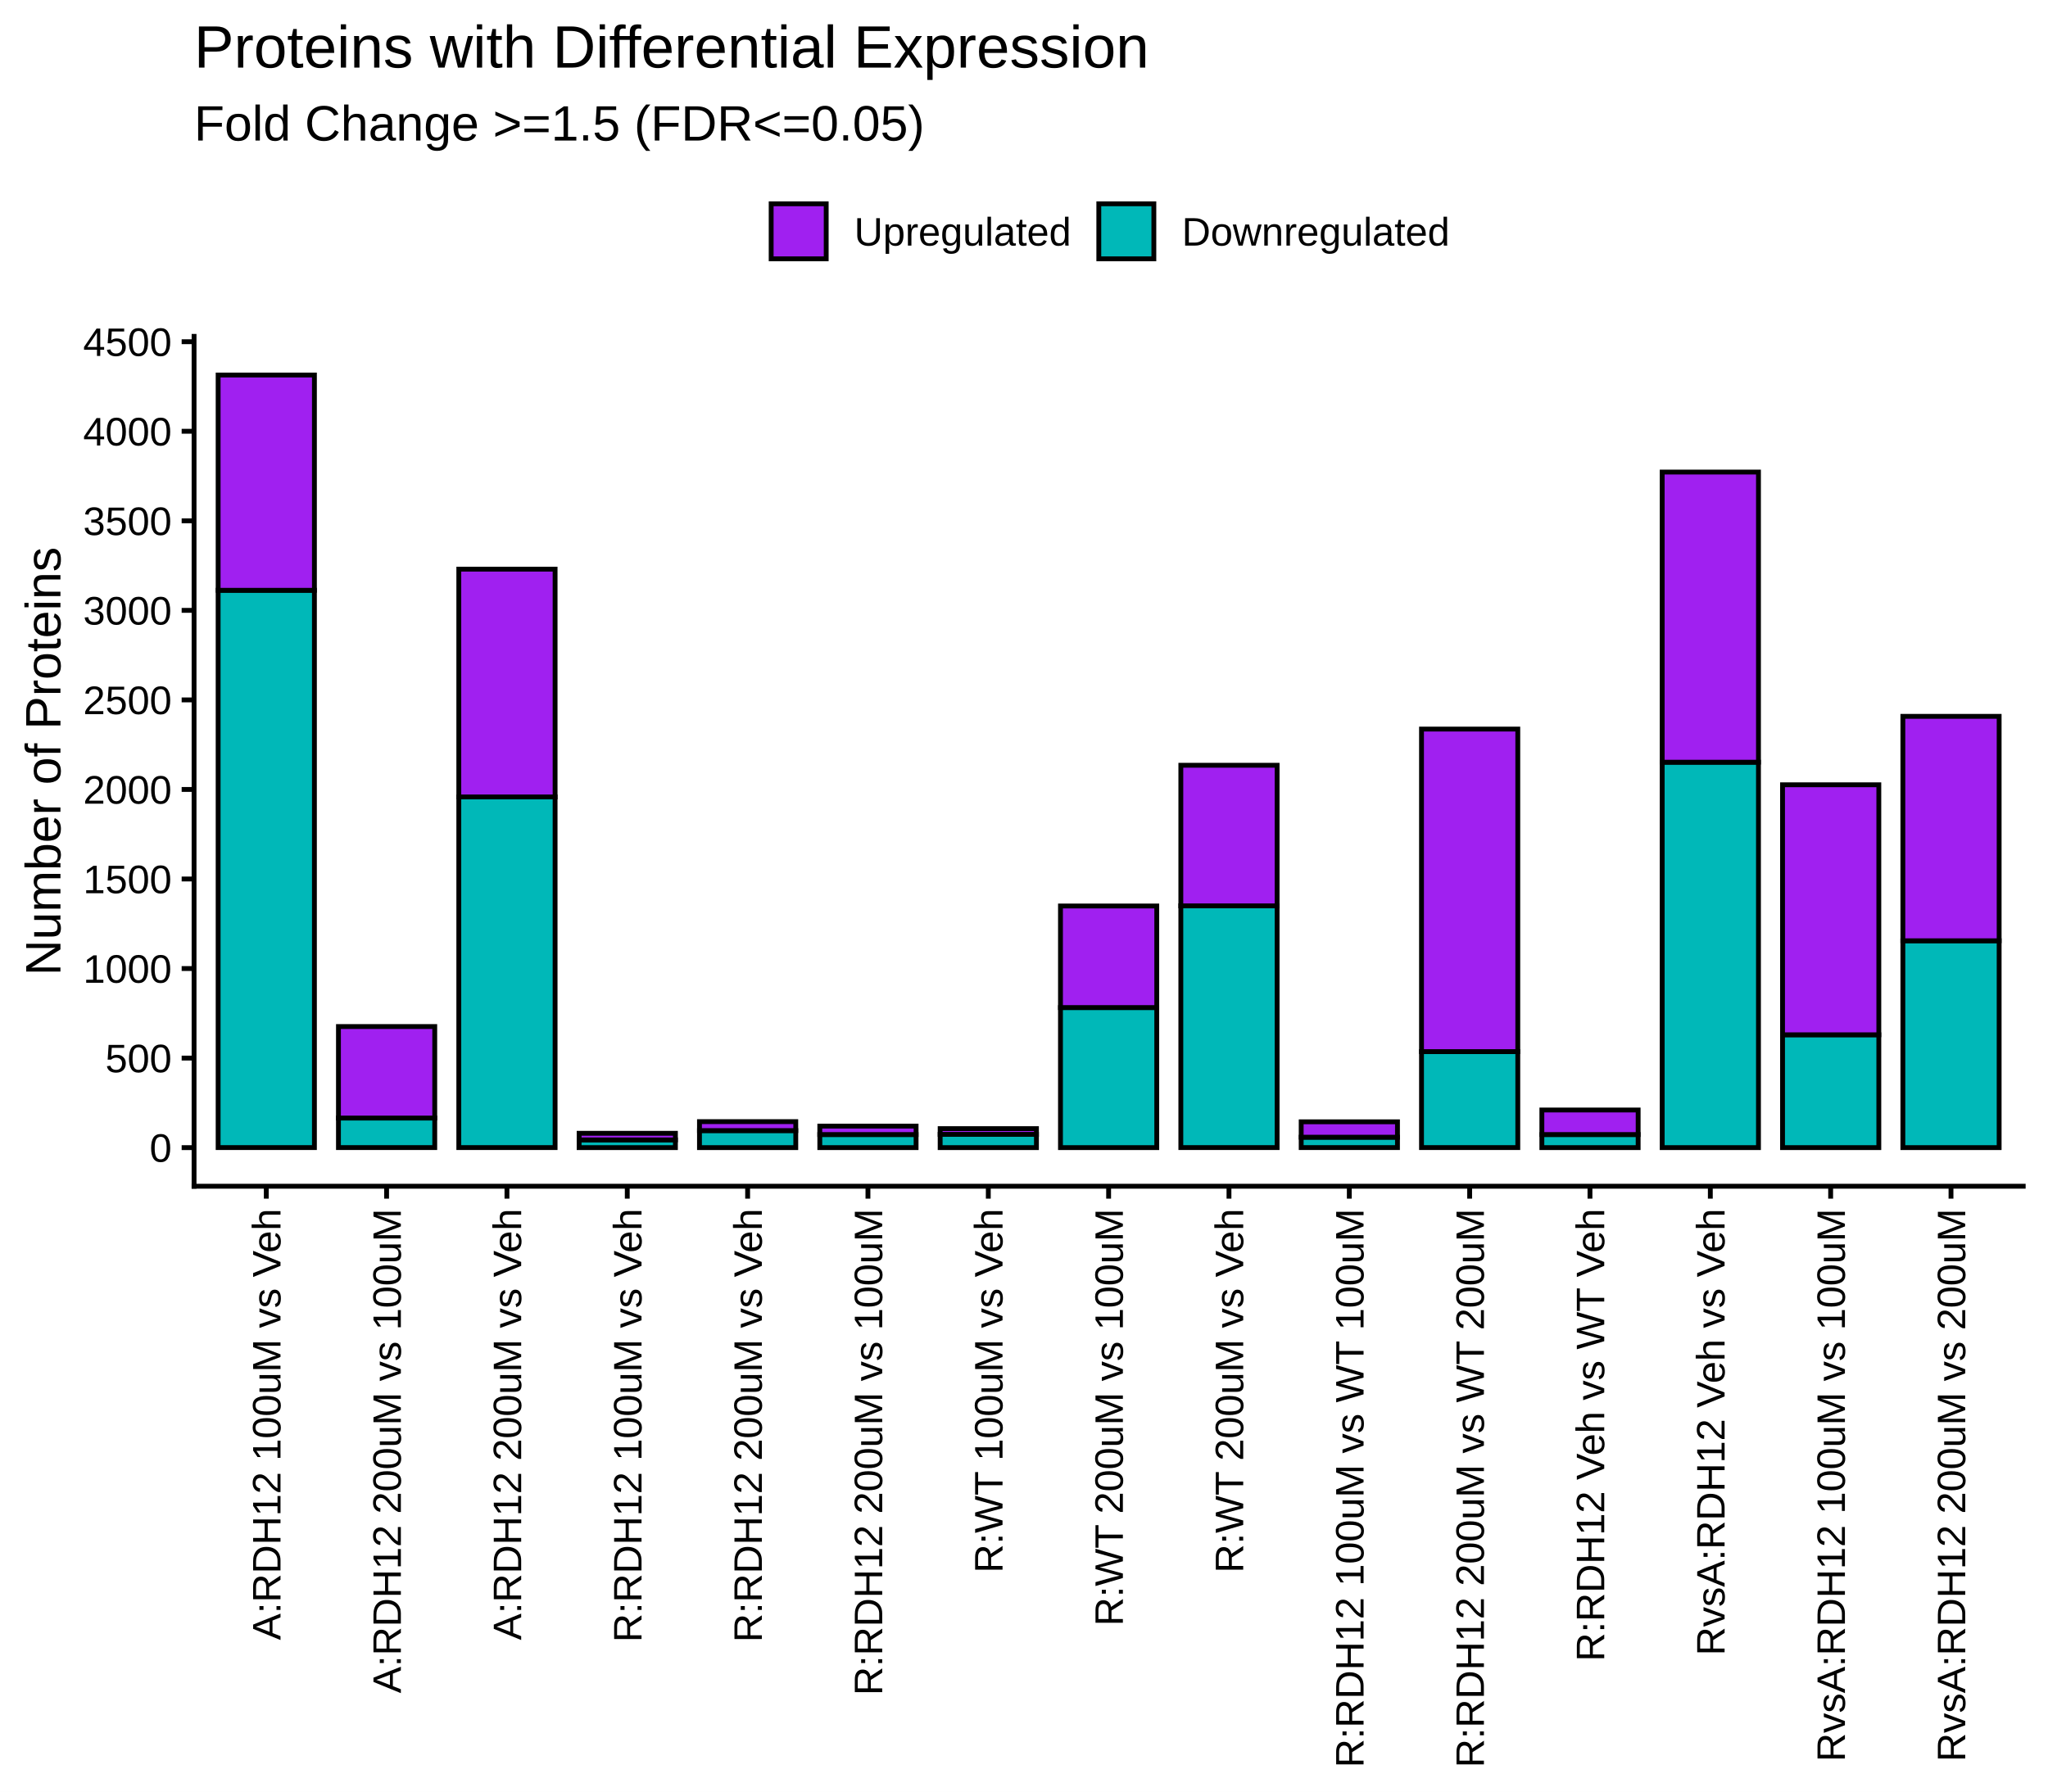
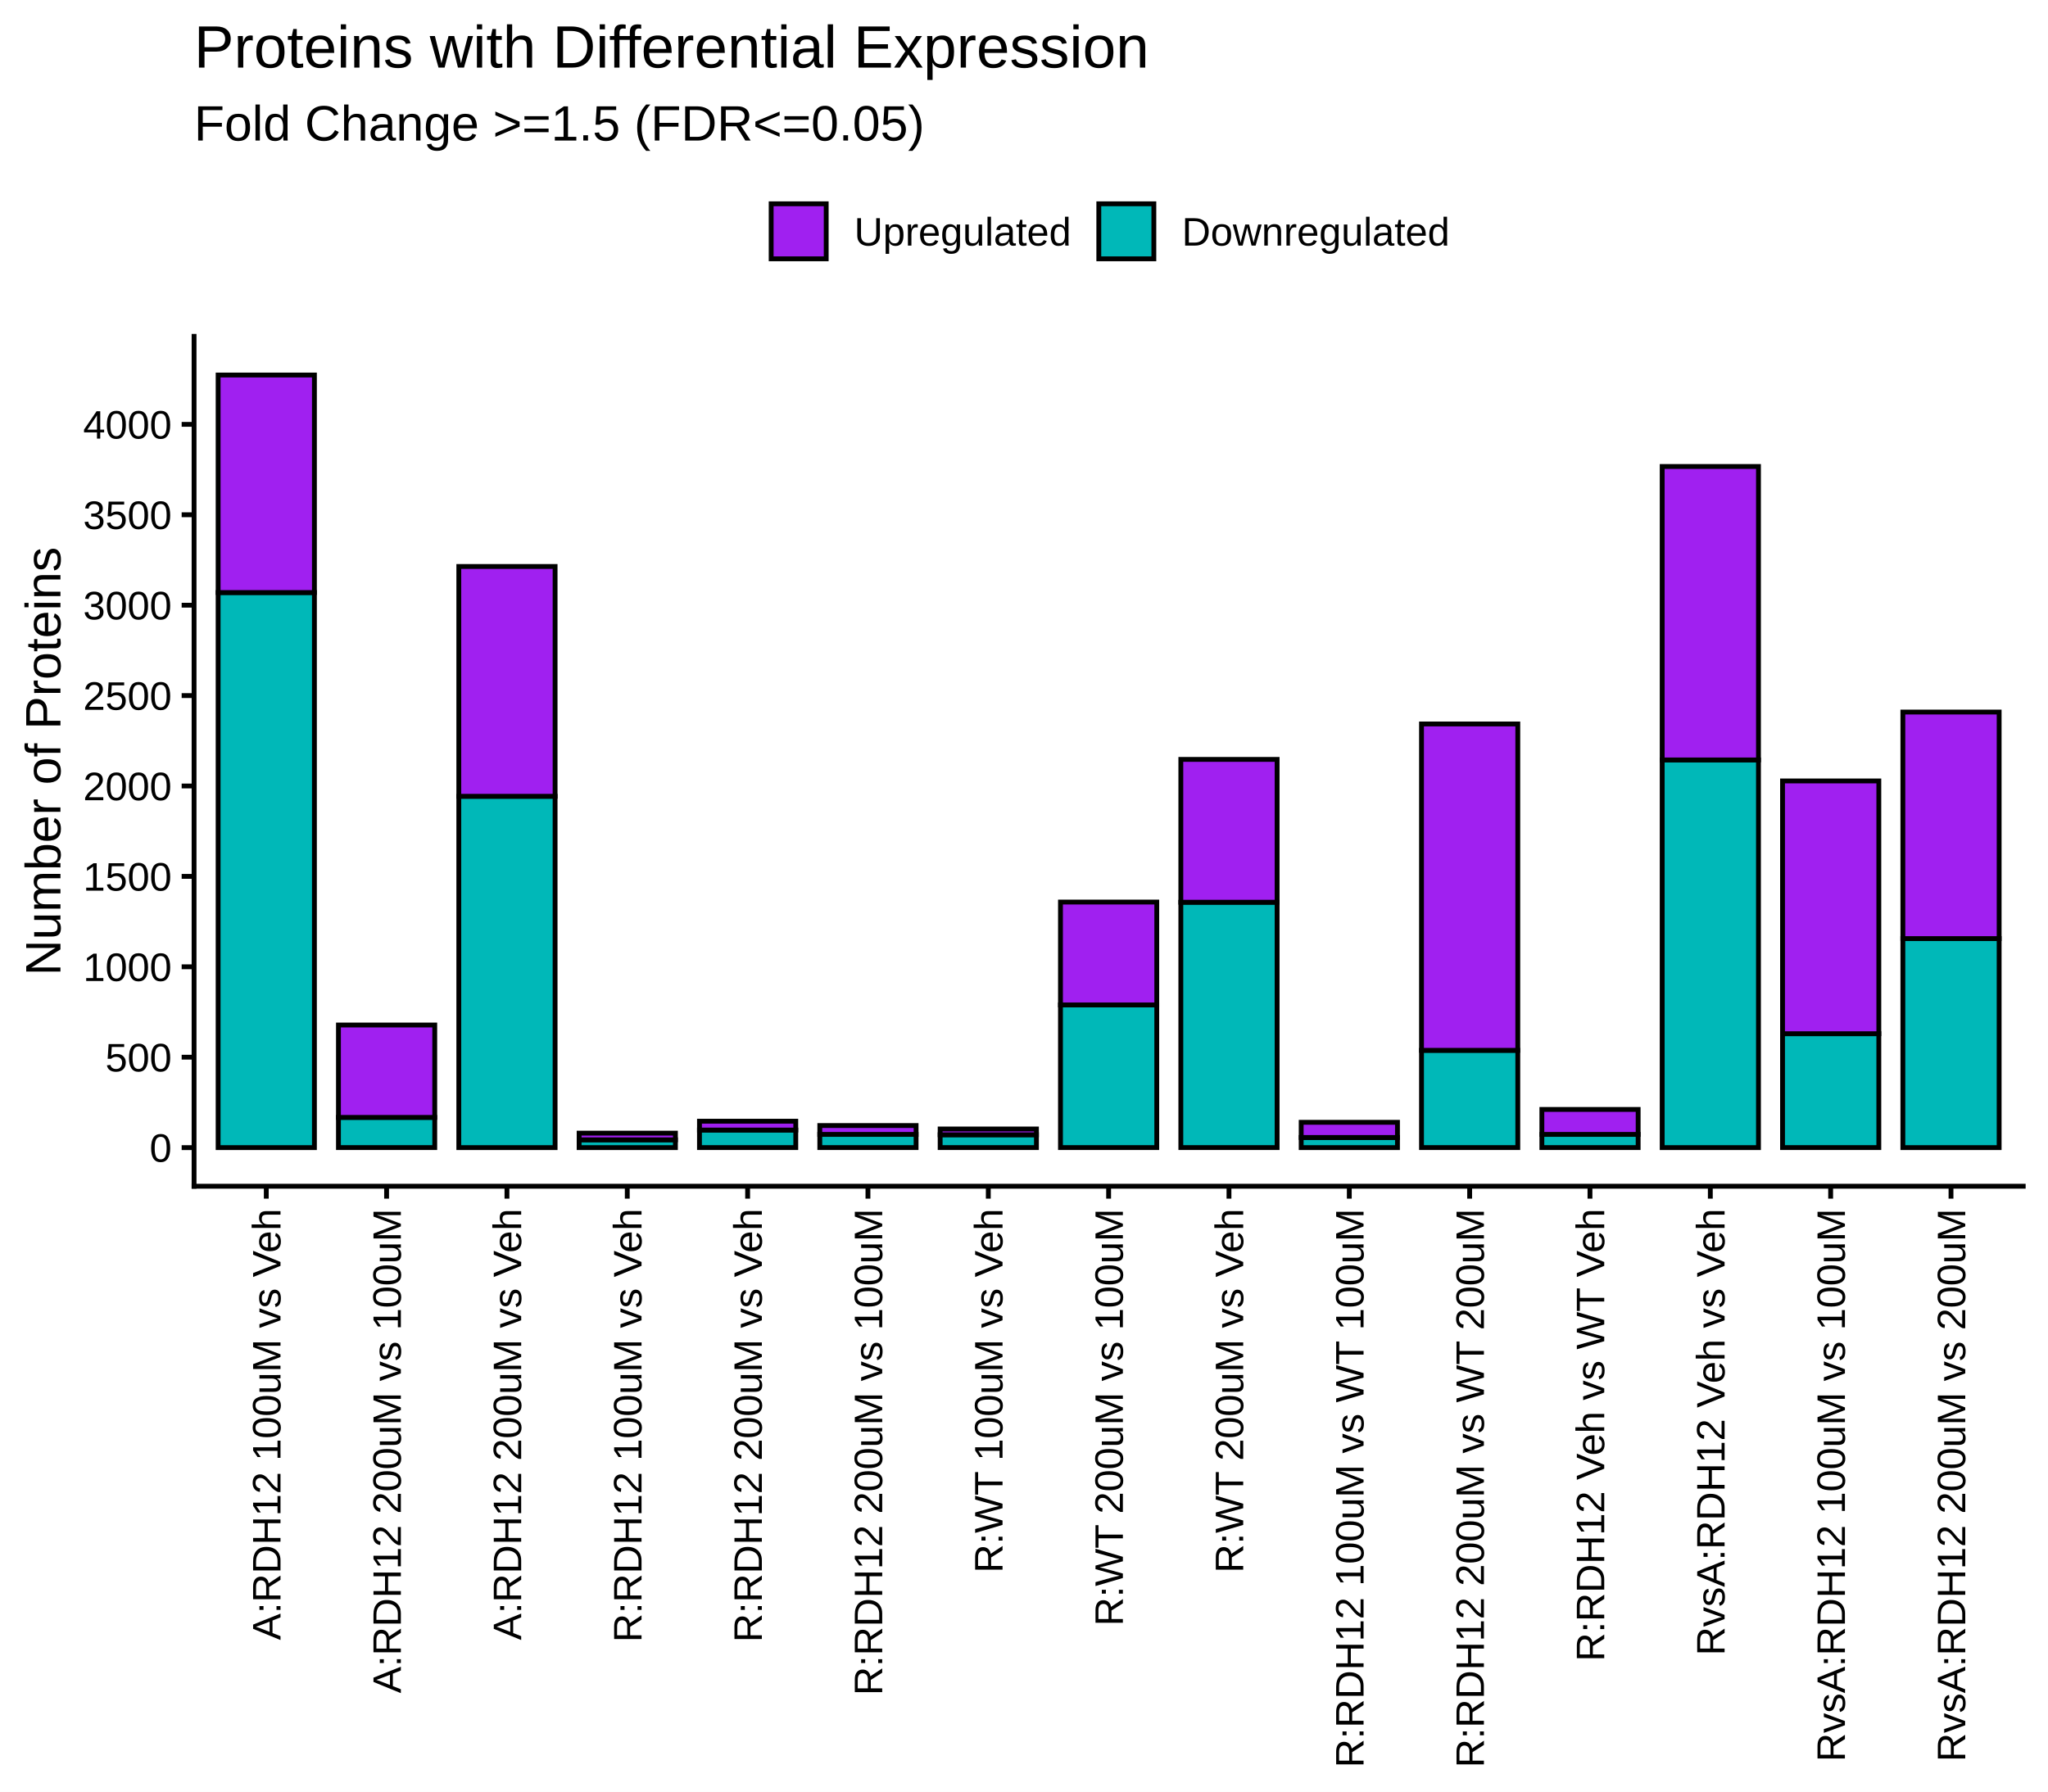
<svg xmlns="http://www.w3.org/2000/svg" width="576.00pt" height="504.00pt" viewBox="0 0 576.00 504.00">
  <g class="svglite">
    <defs>
      <style type="text/css">
    .svglite line, .svglite polyline, .svglite polygon, .svglite path, .svglite rect, .svglite circle {
      fill: none;
      stroke: #000000;
      stroke-linecap: round;
      stroke-linejoin: round;
      stroke-miterlimit: 10.00;
    }
    .svglite text {
      white-space: pre;
    }
    .svglite g.glyphgroup path {
      fill: inherit;
      stroke: none;
    }
  </style>
    </defs>
    <rect width="100%" height="100%" style="stroke: none; fill: #FFFFFF;" />
    <defs>
      <clipPath id="cpMC4wMHw1NzYuMDB8MC4wMHw1MDQuMDA=">
        <rect x="0.00" y="0.00" width="576.00" height="504.00" />
      </clipPath>
    </defs>
    <g clip-path="url(#cpMC4wMHw1NzYuMDB8MC4wMHw1MDQuMDA=)">
      <rect x="0.00" y="-0" width="576.00" height="504.00" style="stroke-width: 1.36; stroke: #FFFFFF; fill: #FFFFFF;" />
    </g>
    <defs>
      <clipPath id="cpNTQuNTh8NTY5LjAzfDk0LjYzfDMzMy43MA==">
        <rect x="54.58" y="94.63" width="514.45" height="239.07" />
      </clipPath>
    </defs>
    <g clip-path="url(#cpNTQuNTh8NTY5LjAzfDk0LjYzfDMzMy43MA==)">
      <rect x="54.58" y="94.63" width="514.45" height="239.07" style="stroke-width: 1.36; stroke: none; fill: #FFFFFF;" />
-       <rect x="264.42" y="319.11" width="27.08" height="3.73" style="stroke-width: 1.36; stroke-linecap: butt; stroke-linejoin: miter; fill: #00B8B8;" />
-       <rect x="264.42" y="317.50" width="27.08" height="1.61" style="stroke-width: 1.36; stroke-linecap: butt; stroke-linejoin: miter; fill: #A020F0;" />
-       <rect x="298.26" y="283.44" width="27.08" height="39.40" style="stroke-width: 1.36; stroke-linecap: butt; stroke-linejoin: miter; fill: #00B8B8;" />
-       <rect x="298.26" y="254.87" width="27.08" height="28.57" style="stroke-width: 1.36; stroke-linecap: butt; stroke-linejoin: miter; fill: #A020F0;" />
-       <rect x="332.11" y="254.82" width="27.08" height="68.01" style="stroke-width: 1.36; stroke-linecap: butt; stroke-linejoin: miter; fill: #00B8B8;" />
-       <rect x="332.11" y="215.28" width="27.08" height="39.55" style="stroke-width: 1.36; stroke-linecap: butt; stroke-linejoin: miter; fill: #A020F0;" />
-       <rect x="365.96" y="319.91" width="27.08" height="2.92" style="stroke-width: 1.36; stroke-linecap: butt; stroke-linejoin: miter; fill: #00B8B8;" />
-       <rect x="365.96" y="315.58" width="27.08" height="4.33" style="stroke-width: 1.36; stroke-linecap: butt; stroke-linejoin: miter; fill: #A020F0;" />
-       <rect x="501.34" y="291.10" width="27.08" height="31.74" style="stroke-width: 1.36; stroke-linecap: butt; stroke-linejoin: miter; fill: #00B8B8;" />
-       <rect x="501.34" y="220.77" width="27.08" height="70.33" style="stroke-width: 1.36; stroke-linecap: butt; stroke-linejoin: miter; fill: #A020F0;" />
-       <rect x="162.88" y="320.67" width="27.08" height="2.17" style="stroke-width: 1.36; stroke-linecap: butt; stroke-linejoin: miter; fill: #00B8B8;" />
-       <rect x="162.88" y="318.81" width="27.08" height="1.86" style="stroke-width: 1.36; stroke-linecap: butt; stroke-linejoin: miter; fill: #A020F0;" />
-       <rect x="61.35" y="166.05" width="27.08" height="156.78" style="stroke-width: 1.36; stroke-linecap: butt; stroke-linejoin: miter; fill: #00B8B8;" />
-       <rect x="61.35" y="105.50" width="27.08" height="60.56" style="stroke-width: 1.36; stroke-linecap: butt; stroke-linejoin: miter; fill: #A020F0;" />
-       <rect x="399.80" y="295.83" width="27.08" height="27.00" style="stroke-width: 1.36; stroke-linecap: butt; stroke-linejoin: miter; fill: #00B8B8;" />
-       <rect x="399.80" y="205.10" width="27.08" height="90.73" style="stroke-width: 1.36; stroke-linecap: butt; stroke-linejoin: miter; fill: #A020F0;" />
-       <rect x="230.57" y="319.16" width="27.08" height="3.68" style="stroke-width: 1.36; stroke-linecap: butt; stroke-linejoin: miter; fill: #00B8B8;" />
-       <rect x="230.57" y="316.79" width="27.08" height="2.37" style="stroke-width: 1.36; stroke-linecap: butt; stroke-linejoin: miter; fill: #A020F0;" />
-       <rect x="535.18" y="264.65" width="27.08" height="58.19" style="stroke-width: 1.36; stroke-linecap: butt; stroke-linejoin: miter; fill: #00B8B8;" />
-       <rect x="535.18" y="201.52" width="27.08" height="63.13" style="stroke-width: 1.36; stroke-linecap: butt; stroke-linejoin: miter; fill: #A020F0;" />
-       <rect x="196.73" y="318.05" width="27.08" height="4.79" style="stroke-width: 1.36; stroke-linecap: butt; stroke-linejoin: miter; fill: #00B8B8;" />
-       <rect x="196.73" y="315.53" width="27.08" height="2.52" style="stroke-width: 1.36; stroke-linecap: butt; stroke-linejoin: miter; fill: #A020F0;" />
-       <rect x="95.19" y="314.52" width="27.08" height="8.31" style="stroke-width: 1.36; stroke-linecap: butt; stroke-linejoin: miter; fill: #00B8B8;" />
-       <rect x="95.19" y="288.78" width="27.08" height="25.74" style="stroke-width: 1.36; stroke-linecap: butt; stroke-linejoin: miter; fill: #A020F0;" />
-       <rect x="129.04" y="224.19" width="27.08" height="98.64" style="stroke-width: 1.36; stroke-linecap: butt; stroke-linejoin: miter; fill: #00B8B8;" />
-       <rect x="129.04" y="160.11" width="27.08" height="64.08" style="stroke-width: 1.36; stroke-linecap: butt; stroke-linejoin: miter; fill: #A020F0;" />
-       <rect x="433.65" y="319.16" width="27.08" height="3.68" style="stroke-width: 1.36; stroke-linecap: butt; stroke-linejoin: miter; fill: #00B8B8;" />
-       <rect x="433.65" y="312.26" width="27.08" height="6.90" style="stroke-width: 1.36; stroke-linecap: butt; stroke-linejoin: miter; fill: #A020F0;" />
-       <rect x="467.49" y="214.42" width="27.08" height="108.42" style="stroke-width: 1.36; stroke-linecap: butt; stroke-linejoin: miter; fill: #00B8B8;" />
-       <rect x="467.49" y="132.80" width="27.08" height="81.62" style="stroke-width: 1.36; stroke-linecap: butt; stroke-linejoin: miter; fill: #A020F0;" />
+       <rect x="264.42" y="319.22" width="27.08" height="3.61" style="stroke-width: 1.36; stroke-linecap: butt; stroke-linejoin: miter; fill: #00B8B8;" />
+       <rect x="264.42" y="317.60" width="27.08" height="1.63" style="stroke-width: 1.36; stroke-linecap: butt; stroke-linejoin: miter; fill: #A020F0;" />
+       <rect x="298.26" y="282.70" width="27.08" height="40.13" style="stroke-width: 1.36; stroke-linecap: butt; stroke-linejoin: miter; fill: #00B8B8;" />
+       <rect x="298.26" y="253.76" width="27.08" height="28.94" style="stroke-width: 1.36; stroke-linecap: butt; stroke-linejoin: miter; fill: #A020F0;" />
+       <rect x="332.11" y="253.81" width="27.08" height="69.02" style="stroke-width: 1.36; stroke-linecap: butt; stroke-linejoin: miter; fill: #00B8B8;" />
+       <rect x="332.11" y="213.63" width="27.08" height="40.18" style="stroke-width: 1.36; stroke-linecap: butt; stroke-linejoin: miter; fill: #A020F0;" />
+       <rect x="365.96" y="319.99" width="27.08" height="2.85" style="stroke-width: 1.36; stroke-linecap: butt; stroke-linejoin: miter; fill: #00B8B8;" />
+       <rect x="365.96" y="315.72" width="27.08" height="4.27" style="stroke-width: 1.36; stroke-linecap: butt; stroke-linejoin: miter; fill: #A020F0;" />
+       <rect x="501.34" y="290.79" width="27.08" height="32.04" style="stroke-width: 1.36; stroke-linecap: butt; stroke-linejoin: miter; fill: #00B8B8;" />
+       <rect x="501.34" y="219.69" width="27.08" height="71.11" style="stroke-width: 1.36; stroke-linecap: butt; stroke-linejoin: miter; fill: #A020F0;" />
+       <rect x="162.88" y="320.65" width="27.08" height="2.19" style="stroke-width: 1.36; stroke-linecap: butt; stroke-linejoin: miter; fill: #00B8B8;" />
+       <rect x="162.88" y="318.77" width="27.08" height="1.88" style="stroke-width: 1.36; stroke-linecap: butt; stroke-linejoin: miter; fill: #A020F0;" />
+       <rect x="61.35" y="166.69" width="27.08" height="156.15" style="stroke-width: 1.36; stroke-linecap: butt; stroke-linejoin: miter; fill: #00B8B8;" />
+       <rect x="61.35" y="105.50" width="27.08" height="61.19" style="stroke-width: 1.36; stroke-linecap: butt; stroke-linejoin: miter; fill: #A020F0;" />
+       <rect x="399.80" y="295.47" width="27.08" height="27.36" style="stroke-width: 1.36; stroke-linecap: butt; stroke-linejoin: miter; fill: #00B8B8;" />
+       <rect x="399.80" y="203.66" width="27.08" height="91.81" style="stroke-width: 1.36; stroke-linecap: butt; stroke-linejoin: miter; fill: #A020F0;" />
+       <rect x="230.57" y="319.12" width="27.08" height="3.71" style="stroke-width: 1.36; stroke-linecap: butt; stroke-linejoin: miter; fill: #00B8B8;" />
+       <rect x="230.57" y="316.63" width="27.08" height="2.49" style="stroke-width: 1.36; stroke-linecap: butt; stroke-linejoin: miter; fill: #A020F0;" />
+       <rect x="535.18" y="264.04" width="27.08" height="58.80" style="stroke-width: 1.36; stroke-linecap: butt; stroke-linejoin: miter; fill: #00B8B8;" />
+       <rect x="535.18" y="200.31" width="27.08" height="63.73" style="stroke-width: 1.36; stroke-linecap: butt; stroke-linejoin: miter; fill: #A020F0;" />
+       <rect x="196.73" y="317.90" width="27.08" height="4.93" style="stroke-width: 1.36; stroke-linecap: butt; stroke-linejoin: miter; fill: #00B8B8;" />
+       <rect x="196.73" y="315.41" width="27.08" height="2.49" style="stroke-width: 1.36; stroke-linecap: butt; stroke-linejoin: miter; fill: #A020F0;" />
+       <rect x="95.19" y="314.34" width="27.08" height="8.49" style="stroke-width: 1.36; stroke-linecap: butt; stroke-linejoin: miter; fill: #00B8B8;" />
+       <rect x="95.19" y="288.35" width="27.08" height="25.99" style="stroke-width: 1.36; stroke-linecap: butt; stroke-linejoin: miter; fill: #A020F0;" />
+       <rect x="129.04" y="224.01" width="27.08" height="98.83" style="stroke-width: 1.36; stroke-linecap: butt; stroke-linejoin: miter; fill: #00B8B8;" />
+       <rect x="129.04" y="159.36" width="27.08" height="64.65" style="stroke-width: 1.36; stroke-linecap: butt; stroke-linejoin: miter; fill: #A020F0;" />
+       <rect x="433.65" y="319.12" width="27.08" height="3.71" style="stroke-width: 1.36; stroke-linecap: butt; stroke-linejoin: miter; fill: #00B8B8;" />
+       <rect x="433.65" y="312.10" width="27.08" height="7.02" style="stroke-width: 1.36; stroke-linecap: butt; stroke-linejoin: miter; fill: #A020F0;" />
+       <rect x="467.49" y="213.79" width="27.08" height="109.05" style="stroke-width: 1.36; stroke-linecap: butt; stroke-linejoin: miter; fill: #00B8B8;" />
+       <rect x="467.49" y="131.23" width="27.08" height="82.55" style="stroke-width: 1.36; stroke-linecap: butt; stroke-linejoin: miter; fill: #A020F0;" />
    </g>
    <g clip-path="url(#cpMC4wMHw1NzYuMDB8MC4wMHw1MDQuMDA=)">
      <polyline points="54.58,333.70 54.58,94.63 " style="stroke-width: 1.36; stroke-linecap: square;" />
      <text x="48.30" y="326.84" text-anchor="end" style="font-size: 11.20px; font-family: &quot;Arial&quot;;" textLength="6.22px" lengthAdjust="spacingAndGlyphs">0</text>
-       <text x="48.30" y="301.65" text-anchor="end" style="font-size: 11.20px; font-family: &quot;Arial&quot;;" textLength="18.66px" lengthAdjust="spacingAndGlyphs">500</text>
-       <text x="48.30" y="276.46" text-anchor="end" style="font-size: 11.20px; font-family: &quot;Arial&quot;;" textLength="24.88px" lengthAdjust="spacingAndGlyphs">1000</text>
-       <text x="48.30" y="251.27" text-anchor="end" style="font-size: 11.20px; font-family: &quot;Arial&quot;;" textLength="24.88px" lengthAdjust="spacingAndGlyphs">1500</text>
-       <text x="48.30" y="226.08" text-anchor="end" style="font-size: 11.20px; font-family: &quot;Arial&quot;;" textLength="24.88px" lengthAdjust="spacingAndGlyphs">2000</text>
-       <text x="48.30" y="200.89" text-anchor="end" style="font-size: 11.20px; font-family: &quot;Arial&quot;;" textLength="24.88px" lengthAdjust="spacingAndGlyphs">2500</text>
-       <text x="48.30" y="175.70" text-anchor="end" style="font-size: 11.20px; font-family: &quot;Arial&quot;;" textLength="24.88px" lengthAdjust="spacingAndGlyphs">3000</text>
-       <text x="48.30" y="150.51" text-anchor="end" style="font-size: 11.20px; font-family: &quot;Arial&quot;;" textLength="24.88px" lengthAdjust="spacingAndGlyphs">3500</text>
-       <text x="48.30" y="125.32" text-anchor="end" style="font-size: 11.20px; font-family: &quot;Arial&quot;;" textLength="24.88px" lengthAdjust="spacingAndGlyphs">4000</text>
-       <text x="48.30" y="100.13" text-anchor="end" style="font-size: 11.20px; font-family: &quot;Arial&quot;;" textLength="24.88px" lengthAdjust="spacingAndGlyphs">4500</text>
+       <text x="48.30" y="301.41" text-anchor="end" style="font-size: 11.20px; font-family: &quot;Arial&quot;;" textLength="18.66px" lengthAdjust="spacingAndGlyphs">500</text>
+       <text x="48.30" y="275.98" text-anchor="end" style="font-size: 11.20px; font-family: &quot;Arial&quot;;" textLength="24.88px" lengthAdjust="spacingAndGlyphs">1000</text>
+       <text x="48.30" y="250.55" text-anchor="end" style="font-size: 11.20px; font-family: &quot;Arial&quot;;" textLength="24.88px" lengthAdjust="spacingAndGlyphs">1500</text>
+       <text x="48.30" y="225.12" text-anchor="end" style="font-size: 11.20px; font-family: &quot;Arial&quot;;" textLength="24.88px" lengthAdjust="spacingAndGlyphs">2000</text>
+       <text x="48.30" y="199.68" text-anchor="end" style="font-size: 11.20px; font-family: &quot;Arial&quot;;" textLength="24.88px" lengthAdjust="spacingAndGlyphs">2500</text>
+       <text x="48.30" y="174.25" text-anchor="end" style="font-size: 11.20px; font-family: &quot;Arial&quot;;" textLength="24.88px" lengthAdjust="spacingAndGlyphs">3000</text>
+       <text x="48.30" y="148.82" text-anchor="end" style="font-size: 11.20px; font-family: &quot;Arial&quot;;" textLength="24.88px" lengthAdjust="spacingAndGlyphs">3500</text>
+       <text x="48.30" y="123.39" text-anchor="end" style="font-size: 11.20px; font-family: &quot;Arial&quot;;" textLength="24.88px" lengthAdjust="spacingAndGlyphs">4000</text>
      <polyline points="51.09,322.84 54.58,322.84 " style="stroke-width: 1.36; stroke-linecap: butt;" />
-       <polyline points="51.09,297.65 54.58,297.65 " style="stroke-width: 1.36; stroke-linecap: butt;" />
-       <polyline points="51.09,272.46 54.58,272.46 " style="stroke-width: 1.36; stroke-linecap: butt;" />
-       <polyline points="51.09,247.27 54.58,247.27 " style="stroke-width: 1.36; stroke-linecap: butt;" />
-       <polyline points="51.09,222.08 54.58,222.08 " style="stroke-width: 1.36; stroke-linecap: butt;" />
-       <polyline points="51.09,196.89 54.58,196.89 " style="stroke-width: 1.36; stroke-linecap: butt;" />
-       <polyline points="51.09,171.70 54.58,171.70 " style="stroke-width: 1.36; stroke-linecap: butt;" />
-       <polyline points="51.09,146.51 54.58,146.51 " style="stroke-width: 1.36; stroke-linecap: butt;" />
-       <polyline points="51.09,121.32 54.58,121.32 " style="stroke-width: 1.36; stroke-linecap: butt;" />
-       <polyline points="51.09,96.13 54.58,96.13 " style="stroke-width: 1.36; stroke-linecap: butt;" />
+       <polyline points="51.09,297.40 54.58,297.40 " style="stroke-width: 1.36; stroke-linecap: butt;" />
+       <polyline points="51.09,271.97 54.58,271.97 " style="stroke-width: 1.36; stroke-linecap: butt;" />
+       <polyline points="51.09,246.54 54.58,246.54 " style="stroke-width: 1.36; stroke-linecap: butt;" />
+       <polyline points="51.09,221.11 54.58,221.11 " style="stroke-width: 1.36; stroke-linecap: butt;" />
+       <polyline points="51.09,195.68 54.58,195.68 " style="stroke-width: 1.36; stroke-linecap: butt;" />
+       <polyline points="51.09,170.25 54.58,170.25 " style="stroke-width: 1.36; stroke-linecap: butt;" />
+       <polyline points="51.09,144.81 54.58,144.81 " style="stroke-width: 1.36; stroke-linecap: butt;" />
+       <polyline points="51.09,119.38 54.58,119.38 " style="stroke-width: 1.36; stroke-linecap: butt;" />
      <polyline points="54.58,333.70 569.03,333.70 " style="stroke-width: 1.36; stroke-linecap: square;" />
      <polyline points="74.89,337.19 74.89,333.70 " style="stroke-width: 1.36; stroke-linecap: butt;" />
      <polyline points="108.73,337.19 108.73,333.70 " style="stroke-width: 1.36; stroke-linecap: butt;" />
      <polyline points="142.58,337.19 142.58,333.70 " style="stroke-width: 1.36; stroke-linecap: butt;" />
      <polyline points="176.42,337.19 176.42,333.70 " style="stroke-width: 1.36; stroke-linecap: butt;" />
      <polyline points="210.27,337.19 210.27,333.70 " style="stroke-width: 1.36; stroke-linecap: butt;" />
      <polyline points="244.11,337.19 244.11,333.70 " style="stroke-width: 1.36; stroke-linecap: butt;" />
      <polyline points="277.96,337.19 277.96,333.70 " style="stroke-width: 1.36; stroke-linecap: butt;" />
      <polyline points="311.80,337.19 311.80,333.70 " style="stroke-width: 1.36; stroke-linecap: butt;" />
      <polyline points="345.65,337.19 345.65,333.70 " style="stroke-width: 1.36; stroke-linecap: butt;" />
      <polyline points="379.49,337.19 379.49,333.70 " style="stroke-width: 1.36; stroke-linecap: butt;" />
      <polyline points="413.34,337.19 413.34,333.70 " style="stroke-width: 1.36; stroke-linecap: butt;" />
      <polyline points="447.18,337.19 447.18,333.70 " style="stroke-width: 1.36; stroke-linecap: butt;" />
      <polyline points="481.03,337.19 481.03,333.70 " style="stroke-width: 1.36; stroke-linecap: butt;" />
      <polyline points="514.87,337.19 514.87,333.70 " style="stroke-width: 1.36; stroke-linecap: butt;" />
      <polyline points="548.72,337.19 548.72,333.70 " style="stroke-width: 1.36; stroke-linecap: butt;" />
      <text transform="translate(78.89,339.98) rotate(-90)" text-anchor="end" style="font-size: 11.20px; font-family: &quot;Arial&quot;;" textLength="121.23px" lengthAdjust="spacingAndGlyphs">A:RDH12 100uM vs Veh</text>
      <text transform="translate(112.74,339.98) rotate(-90)" text-anchor="end" style="font-size: 11.20px; font-family: &quot;Arial&quot;;" textLength="136.14px" lengthAdjust="spacingAndGlyphs">A:RDH12 200uM vs 100uM</text>
      <text transform="translate(146.58,339.98) rotate(-90)" text-anchor="end" style="font-size: 11.20px; font-family: &quot;Arial&quot;;" textLength="121.23px" lengthAdjust="spacingAndGlyphs">A:RDH12 200uM vs Veh</text>
      <text transform="translate(180.43,339.98) rotate(-90)" text-anchor="end" style="font-size: 11.20px; font-family: &quot;Arial&quot;;" textLength="121.84px" lengthAdjust="spacingAndGlyphs">R:RDH12 100uM vs Veh</text>
      <text transform="translate(214.27,339.98) rotate(-90)" text-anchor="end" style="font-size: 11.20px; font-family: &quot;Arial&quot;;" textLength="121.84px" lengthAdjust="spacingAndGlyphs">R:RDH12 200uM vs Veh</text>
      <text transform="translate(248.12,339.98) rotate(-90)" text-anchor="end" style="font-size: 11.20px; font-family: &quot;Arial&quot;;" textLength="136.75px" lengthAdjust="spacingAndGlyphs">R:RDH12 200uM vs 100uM</text>
      <text transform="translate(281.96,339.98) rotate(-90)" text-anchor="end" style="font-size: 11.20px; font-family: &quot;Arial&quot;;" textLength="102.36px" lengthAdjust="spacingAndGlyphs">R:WT 100uM vs Veh</text>
      <text transform="translate(315.81,339.98) rotate(-90)" text-anchor="end" style="font-size: 11.20px; font-family: &quot;Arial&quot;;" textLength="117.27px" lengthAdjust="spacingAndGlyphs">R:WT 200uM vs 100uM</text>
      <text transform="translate(349.65,339.98) rotate(-90)" text-anchor="end" style="font-size: 11.20px; font-family: &quot;Arial&quot;;" textLength="102.36px" lengthAdjust="spacingAndGlyphs">R:WT 200uM vs Veh</text>
      <text transform="translate(383.50,339.98) rotate(-90)" text-anchor="end" style="font-size: 11.20px; font-family: &quot;Arial&quot;;" textLength="157.05px" lengthAdjust="spacingAndGlyphs">R:RDH12 100uM vs WT 100uM</text>
      <text transform="translate(417.35,339.98) rotate(-90)" text-anchor="end" style="font-size: 11.20px; font-family: &quot;Arial&quot;;" textLength="157.05px" lengthAdjust="spacingAndGlyphs">R:RDH12 200uM vs WT 200uM</text>
      <text transform="translate(451.19,339.98) rotate(-90)" text-anchor="end" style="font-size: 11.20px; font-family: &quot;Arial&quot;;" textLength="127.23px" lengthAdjust="spacingAndGlyphs">R:RDH12 Veh vs WT Veh</text>
      <text transform="translate(485.04,339.98) rotate(-90)" text-anchor="end" style="font-size: 11.20px; font-family: &quot;Arial&quot;;" textLength="125.59px" lengthAdjust="spacingAndGlyphs">RvsA:RDH12 Veh vs Veh</text>
      <text transform="translate(518.88,339.98) rotate(-90)" text-anchor="end" style="font-size: 11.20px; font-family: &quot;Arial&quot;;" textLength="155.41px" lengthAdjust="spacingAndGlyphs">RvsA:RDH12 100uM vs 100uM</text>
      <text transform="translate(552.73,339.98) rotate(-90)" text-anchor="end" style="font-size: 11.20px; font-family: &quot;Arial&quot;;" textLength="155.41px" lengthAdjust="spacingAndGlyphs">RvsA:RDH12 200uM vs 200uM</text>
      <text transform="translate(17.00,214.17) rotate(-90)" text-anchor="middle" style="font-size: 14.00px; font-family: &quot;Arial&quot;;" textLength="120.56px" lengthAdjust="spacingAndGlyphs">Number of Proteins</text>
      <rect x="209.02" y="49.46" width="205.57" height="31.23" style="stroke-width: 1.36; stroke: none; fill: #FFFFFF;" />
      <rect x="215.99" y="56.43" width="17.28" height="17.28" style="stroke-width: 1.36; stroke: none; fill: #FFFFFF;" />
      <rect x="216.89" y="57.33" width="15.48" height="15.48" style="stroke-width: 1.36; stroke-linecap: butt; stroke-linejoin: miter; fill: #A020F0;" />
      <rect x="308.14" y="56.43" width="17.28" height="17.28" style="stroke-width: 1.36; stroke: none; fill: #FFFFFF;" />
      <rect x="309.04" y="57.33" width="15.48" height="15.48" style="stroke-width: 1.36; stroke-linecap: butt; stroke-linejoin: miter; fill: #00B8B8;" />
      <text x="240.25" y="69.08" style="font-size: 11.20px; font-family: &quot;Arial&quot;;" textLength="60.92px" lengthAdjust="spacingAndGlyphs">Upregulated</text>
      <text x="332.40" y="69.08" style="font-size: 11.20px; font-family: &quot;Arial&quot;;" textLength="75.22px" lengthAdjust="spacingAndGlyphs">Downregulated</text>
      <text x="54.58" y="39.54" style="font-size: 14.00px; font-family: &quot;Arial&quot;;" textLength="205.36px" lengthAdjust="spacingAndGlyphs">Fold Change &gt;=1.5 (FDR&lt;=0.05)</text>
      <text x="54.58" y="19.01" style="font-size: 16.80px; font-family: &quot;Arial&quot;;" textLength="268.67px" lengthAdjust="spacingAndGlyphs">Proteins with Differential Expression</text>
    </g>
  </g>
</svg>
